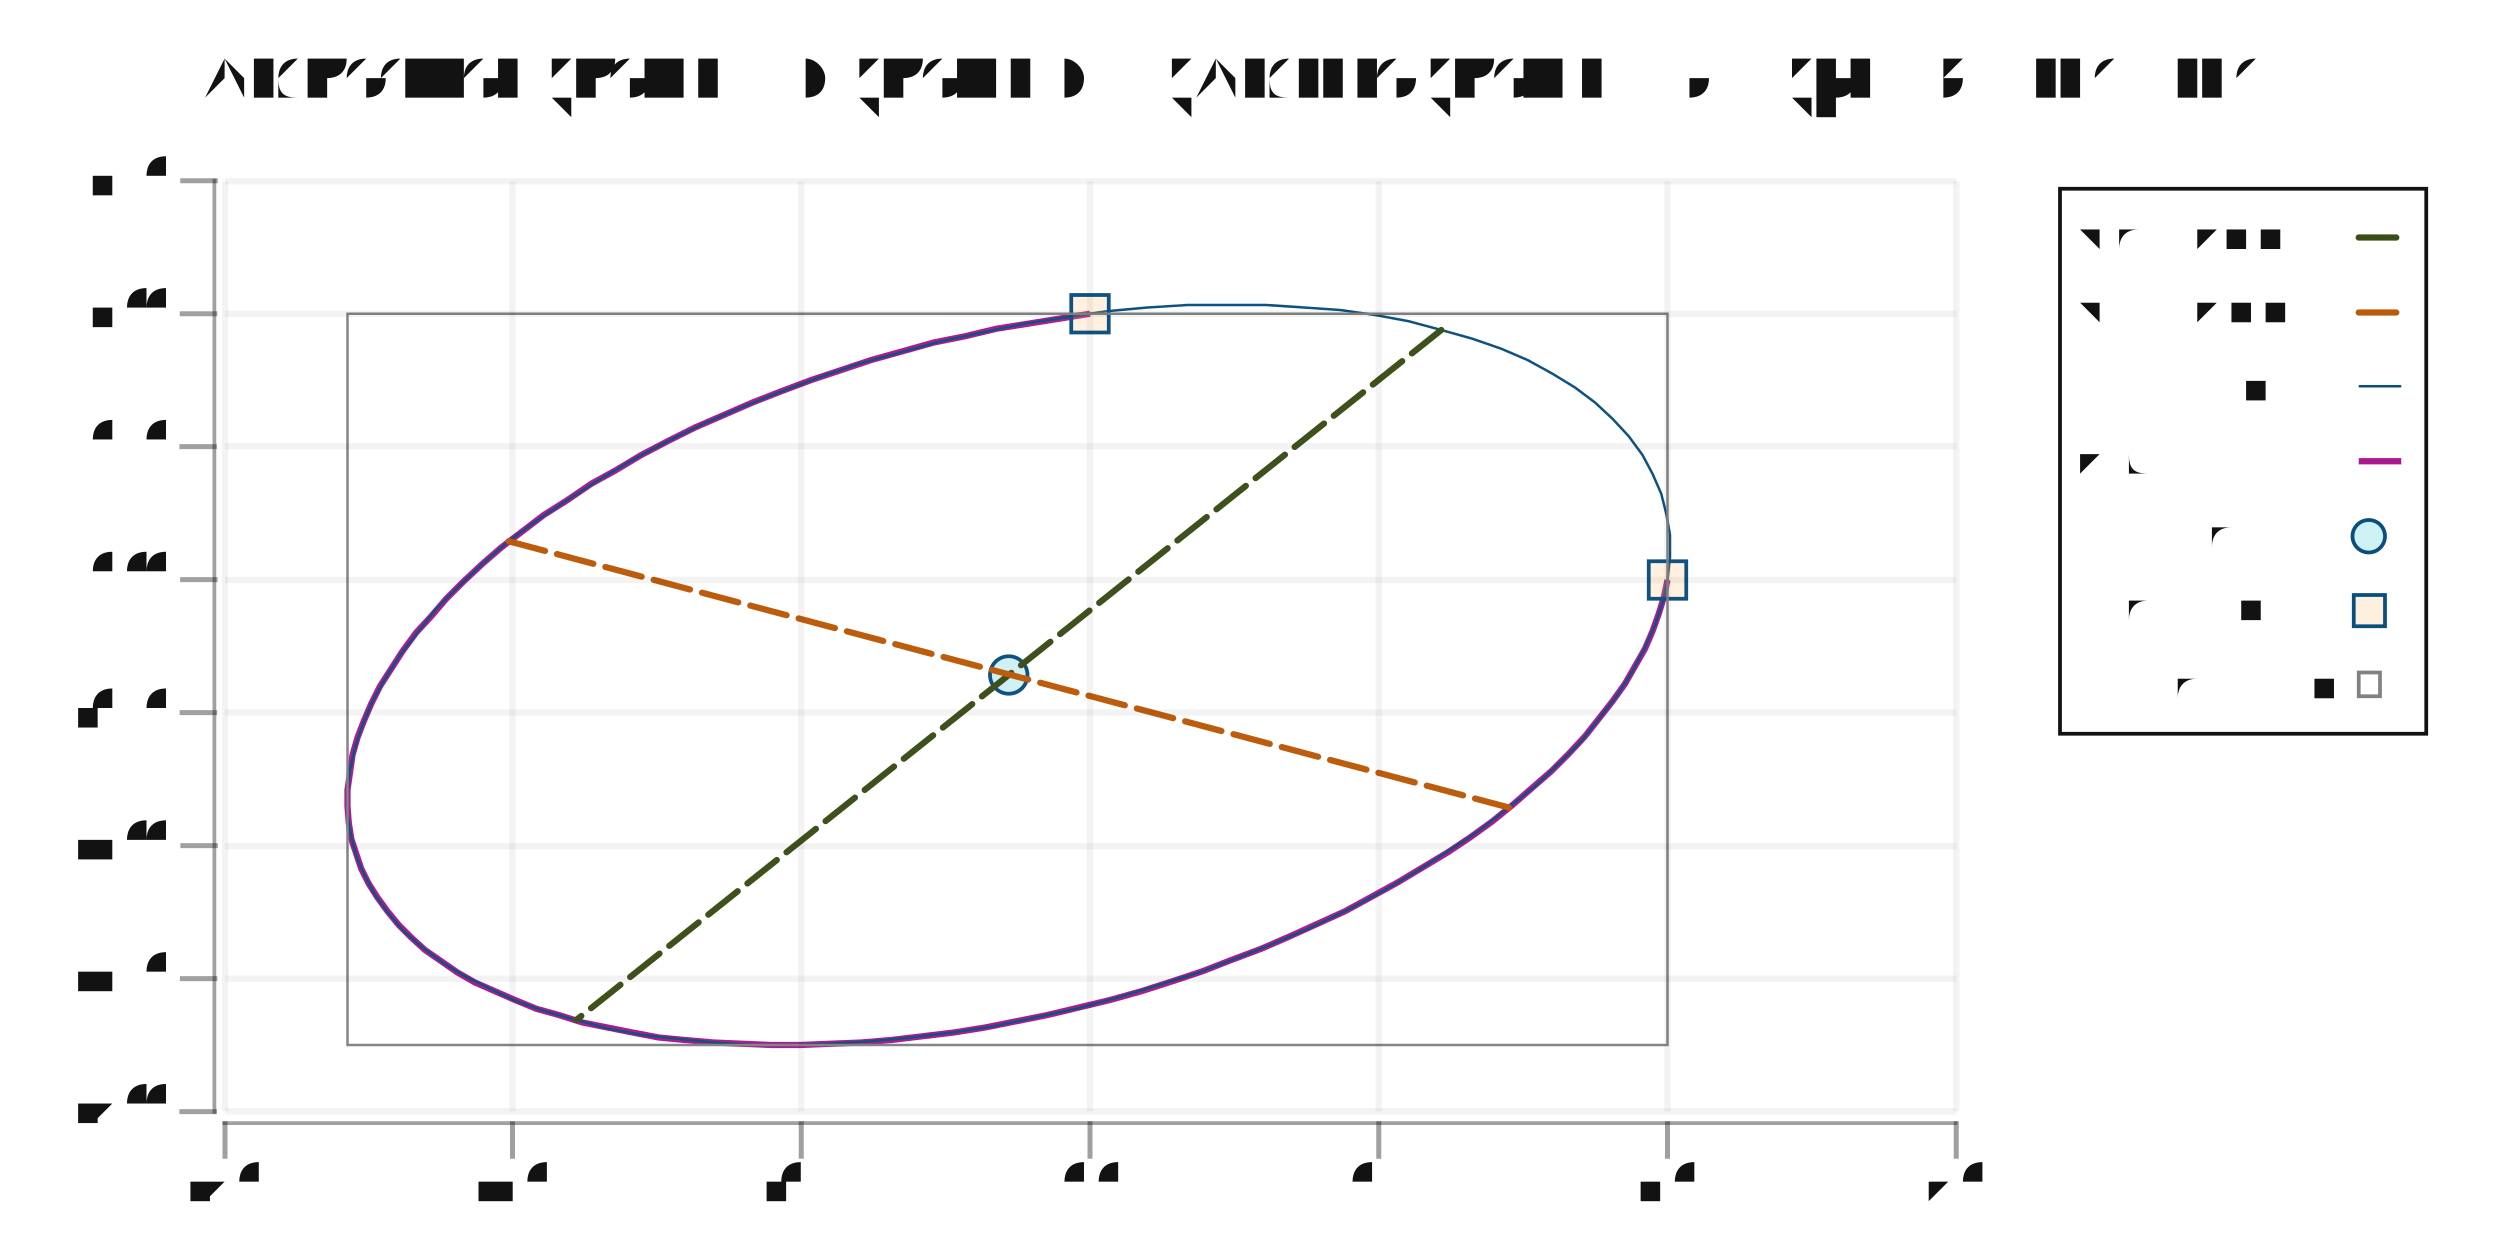
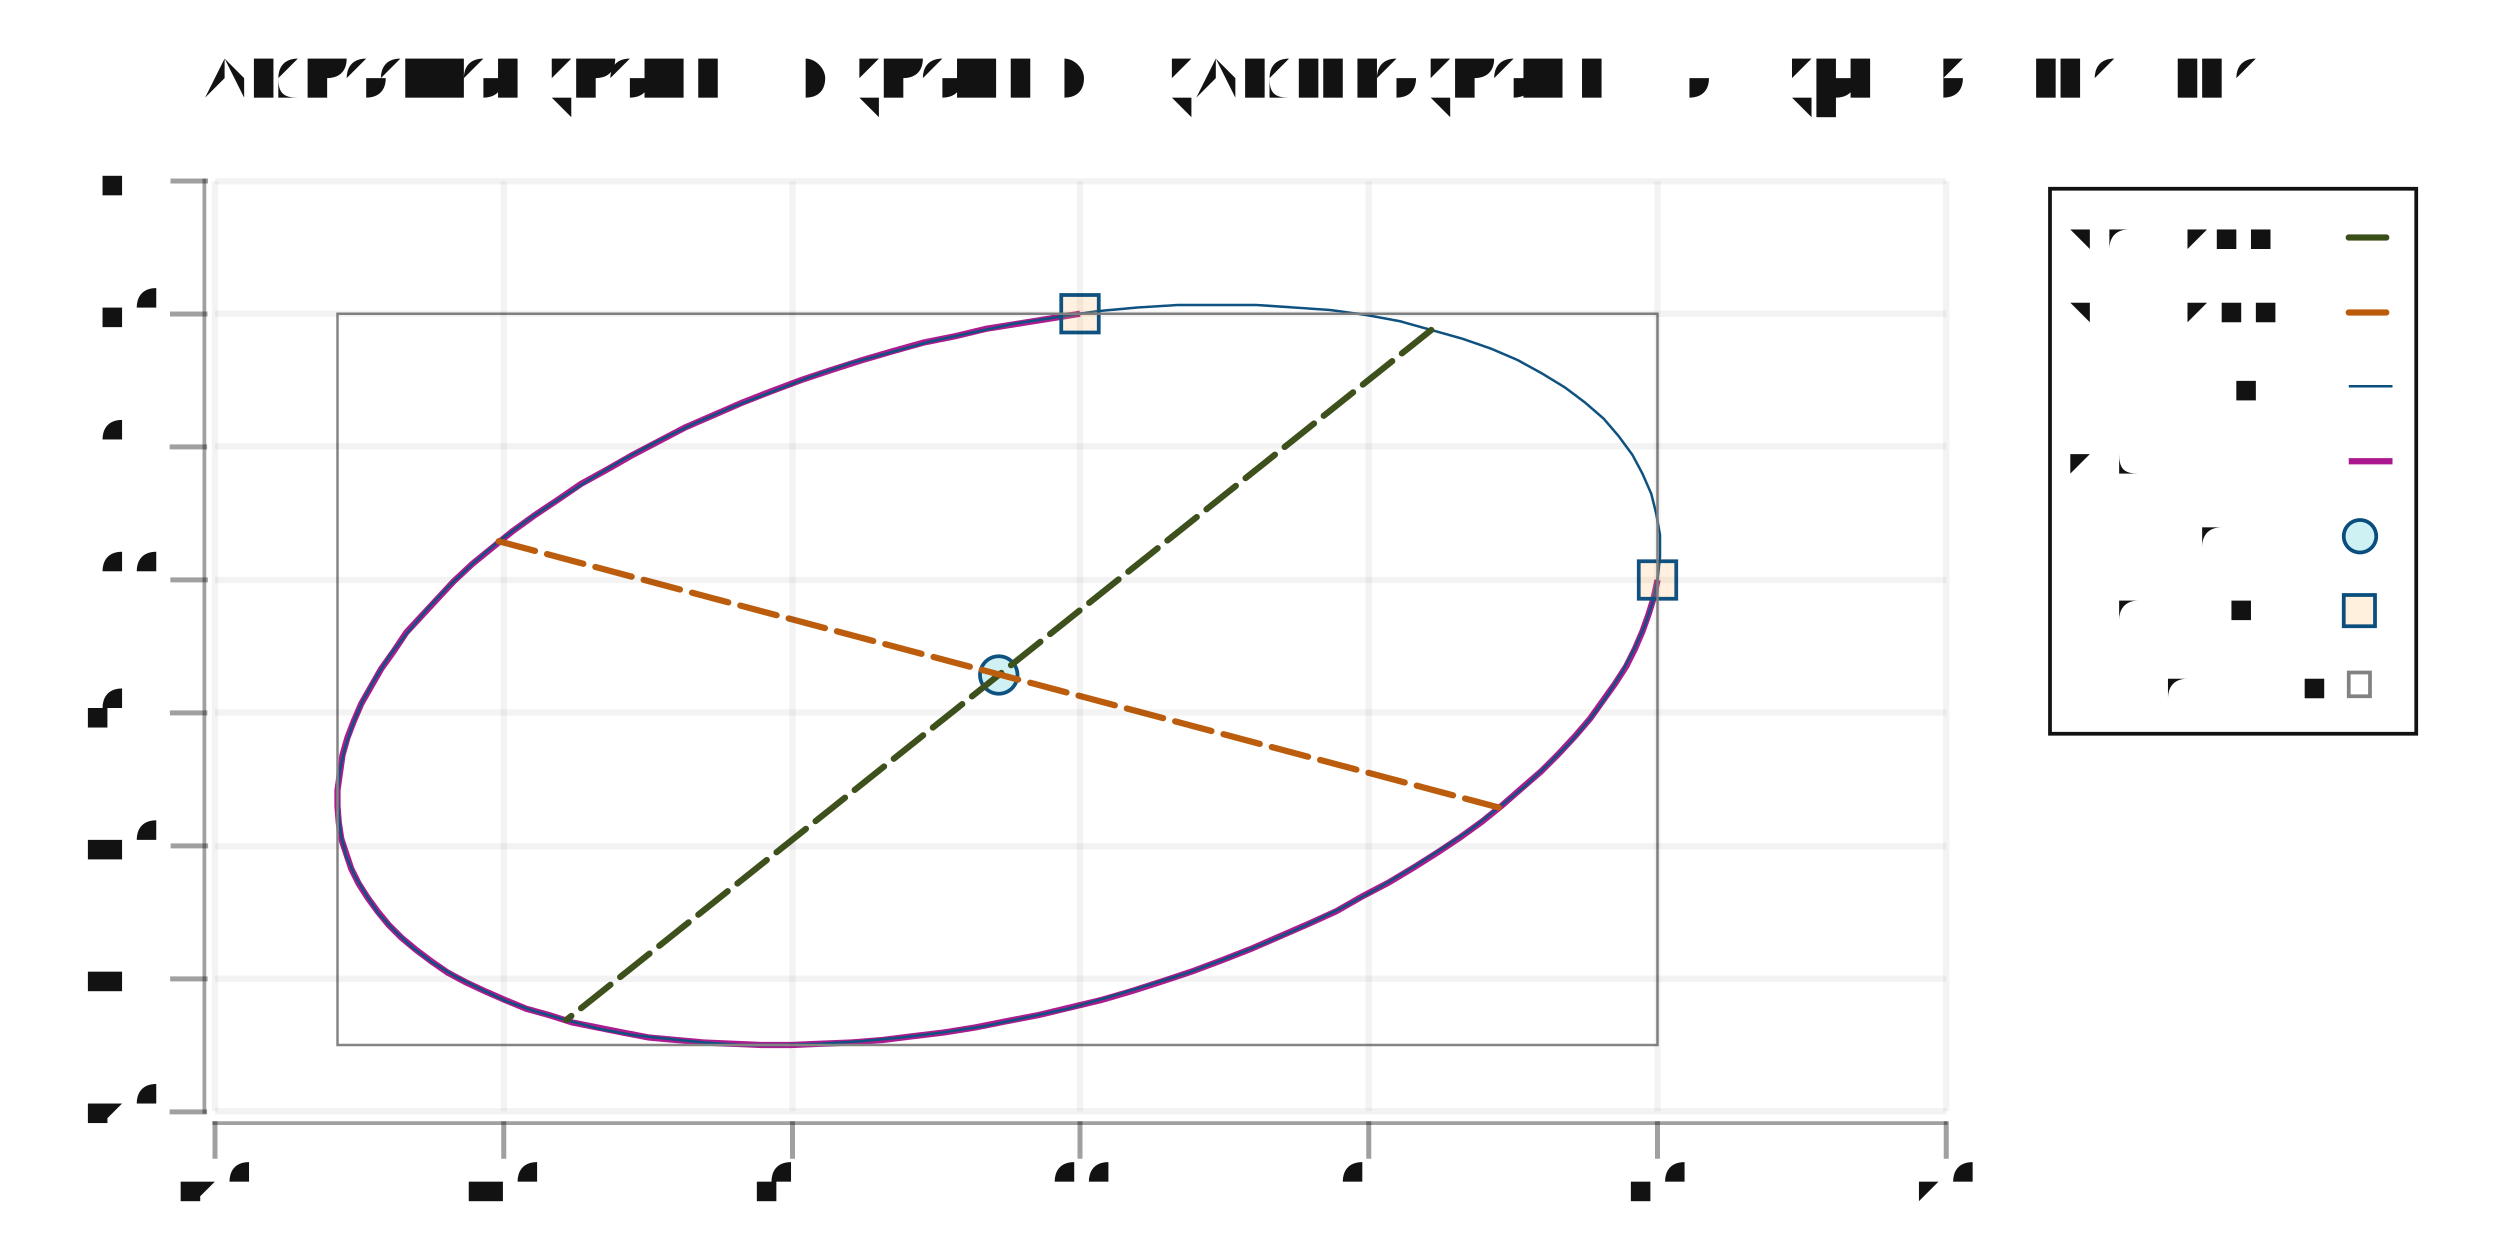
<svg xmlns="http://www.w3.org/2000/svg" height="300" viewBox="-1.0 -0.5 2.0 1.0" width="600">
  <style>svg {
  color-scheme: light dark;
}
{
  .canvas g, .title g, .axisbar g, .ticktext g, .tickglyph g, .ticklines g, .legendContent g text {
    fill: rgb(5%, 5%, 5%);
  }
  .ticklines g, .tickglyph g, .legendBorder g {
    stroke: rgb(5%, 5%, 5%);
  }
  .legendBorder g {
    fill: rgb(94%, 94%, 94%);
  }
}
@media (prefers-color-scheme:dark) {
  .canvas g, .title g, .axisbar g, .ticktext g, .tickglyph g, .ticklines g, .legendContent g text {
    fill: rgb(94%, 94%, 94%);
  }
  .ticklines g, .tickglyph g, .legendBorder g {
    stroke: rgb(94%, 94%, 94%);
  }
  .legendBorder g {
    fill: rgb(5%, 5%, 5%);
  }
}</style>
  <g class="chart">
    <g class="ellipse">
      <g fill="none" stroke="rgb(66%, 7%, 55%)" stroke-opacity="1.0" stroke-width="0.005">
-         <polyline points="0.334,-0.036 0.331,-0.022 0.327,-0.009 0.322,0.005 0.316,0.019 0.308,0.033 0.3,0.047 0.29,0.061 0.279,0.075 0.268,0.089 0.255,0.103 0.241,0.117 0.226,0.13 0.21,0.144 0.194,0.157 0.176,0.17 0.158,0.182 0.138,0.194 0.118,0.206 0.098,0.217 0.076,0.229 0.054,0.239 0.032,0.249 0.009,0.259 -0.015,0.268 -0.038,0.277 -0.062,0.285 -0.087,0.293 -0.112,0.3 -0.137,0.306 -0.162,0.312 -0.187,0.317 -0.212,0.322 -0.237,0.326 -0.262,0.329 -0.287,0.332 -0.311,0.334 -0.336,0.335 -0.36,0.336 -0.383,0.336 -0.406,0.335 -0.429,0.334 -0.452,0.332 -0.473,0.33 -0.494,0.326 -0.514,0.322 -0.534,0.318 -0.553,0.312 -0.571,0.307 -0.588,0.3 -0.604,0.293 -0.62,0.286 -0.634,0.278 -0.647,0.269 -0.66,0.26 -0.671,0.25 -0.681,0.24 -0.69,0.229 -0.698,0.218 -0.705,0.207 -0.711,0.195 -0.715,0.183 -0.719,0.171 -0.721,0.158 -0.722,0.145 -0.722,0.132 -0.72,0.118 -0.718,0.104 -0.714,0.09 -0.709,0.077 -0.703,0.063 -0.696,0.049 -0.687,0.035 -0.678,0.021 -0.667,0.006 -0.655,-0.007 -0.643,-0.021 -0.629,-0.035 -0.614,-0.049 -0.599,-0.062 -0.582,-0.075 -0.565,-0.088 -0.546,-0.1 -0.527,-0.113 -0.507,-0.124 -0.487,-0.136 -0.466,-0.147 -0.444,-0.158 -0.421,-0.168 -0.398,-0.178 -0.375,-0.187 -0.351,-0.196 -0.327,-0.204 -0.303,-0.212 -0.278,-0.219 -0.253,-0.226 -0.228,-0.231 -0.203,-0.237 -0.178,-0.241 -0.153,-0.245 -0.128,-0.249" />
+         <polyline points="0.326,-0.036 0.323,-0.022 0.319,-0.009 0.314,0.005 0.308,0.019 0.301,0.033 0.292,0.047 0.282,0.061 0.272,0.075 0.26,0.089 0.247,0.103 0.233,0.117 0.218,0.13 0.202,0.144 0.186,0.157 0.168,0.17 0.15,0.182 0.131,0.194 0.111,0.206 0.09,0.217 0.069,0.229 0.047,0.239 0.024,0.249 0.001,0.259 -0.022,0.268 -0.046,0.277 -0.07,0.285 -0.095,0.293 -0.119,0.3 -0.144,0.306 -0.169,0.312 -0.195,0.317 -0.22,0.322 -0.245,0.326 -0.27,0.329 -0.294,0.332 -0.319,0.334 -0.344,0.335 -0.367,0.336 -0.391,0.336 -0.414,0.335 -0.437,0.334 -0.459,0.332 -0.481,0.33 -0.502,0.326 -0.522,0.322 -0.542,0.318 -0.561,0.312 -0.579,0.307 -0.596,0.3 -0.612,0.293 -0.627,0.286 -0.642,0.278 -0.655,0.269 -0.667,0.26 -0.679,0.25 -0.689,0.24 -0.698,0.229 -0.706,0.218 -0.713,0.207 -0.719,0.195 -0.723,0.183 -0.727,0.171 -0.729,0.158 -0.73,0.145 -0.73,0.132 -0.728,0.118 -0.726,0.104 -0.722,0.09 -0.717,0.077 -0.711,0.063 -0.703,0.049 -0.695,0.035 -0.685,0.021 -0.675,0.006 -0.663,-0.007 -0.65,-0.021 -0.637,-0.035 -0.622,-0.049 -0.606,-0.062 -0.59,-0.075 -0.572,-0.088 -0.554,-0.1 -0.535,-0.113 -0.515,-0.124 -0.494,-0.136 -0.473,-0.147 -0.452,-0.158 -0.429,-0.168 -0.406,-0.178 -0.383,-0.187 -0.359,-0.196 -0.335,-0.204 -0.31,-0.212 -0.286,-0.219 -0.261,-0.226 -0.236,-0.231 -0.211,-0.237 -0.186,-0.241 -0.161,-0.245 -0.136,-0.249" />
      </g>
      <g fill="none" stroke="rgb(2%, 29%, 48%)" stroke-opacity="1.0" stroke-width="0.002">
-         <polyline points="0.153,-0.236 0.127,-0.243 0.1,-0.248 0.072,-0.252 0.043,-0.254 0.013,-0.256 -0.018,-0.256 -0.05,-0.256 -0.082,-0.254 -0.115,-0.251 -0.148,-0.246 -0.181,-0.241 -0.214,-0.234 -0.247,-0.227 -0.28,-0.218 -0.313,-0.209 -0.345,-0.198 -0.377,-0.186 -0.407,-0.174 -0.437,-0.161 -0.466,-0.147 -0.494,-0.132 -0.521,-0.116 -0.546,-0.1 -0.57,-0.084 -0.593,-0.067 -0.614,-0.049 -0.633,-0.031 -0.651,-0.013 -0.666,0.006 -0.68,0.024 -0.692,0.043 -0.702,0.061 -0.71,0.08 -0.716,0.098 -0.72,0.116 -0.722,0.134 -0.722,0.152 -0.719,0.169 -0.715,0.185 -0.708,0.201 -0.7,0.216 -0.689,0.231 -0.677,0.245 -0.662,0.258 -0.646,0.27 -0.628,0.281 -0.608,0.291 -0.587,0.301 -0.564,0.309 -0.539,0.316 -0.513,0.323 -0.486,0.328 -0.458,0.331 -0.429,0.334 -0.399,0.336 -0.368,0.336 -0.336,0.335 -0.304,0.333 -0.271,0.33 -0.238,0.326 -0.205,0.321 -0.172,0.314 -0.139,0.307 -0.106,0.298 -0.073,0.288 -0.041,0.278 -0.009,0.266 0.021,0.254 0.051,0.241 0.08,0.227 0.108,0.212 0.135,0.196 0.16,0.18 0.184,0.164 0.207,0.146 0.228,0.129 0.247,0.111 0.265,0.093 0.28,0.074 0.294,0.056 0.306,0.037 0.316,0.018 0.324,0 0.33,-0.018 0.334,-0.036 0.336,-0.054 0.336,-0.072 0.333,-0.089 0.329,-0.105 0.322,-0.121 0.314,-0.136 0.303,-0.151 0.29,-0.165 0.276,-0.178 0.26,-0.19 0.242,-0.201 0.222,-0.212 0.201,-0.221 0.178,-0.229 0.153,-0.236" />
+         <polyline points="0.145,-0.236 0.12,-0.243 0.093,-0.248 0.064,-0.252 0.035,-0.254 0.005,-0.256 -0.026,-0.256 -0.058,-0.256 -0.09,-0.254 -0.123,-0.251 -0.156,-0.246 -0.189,-0.241 -0.222,-0.234 -0.255,-0.227 -0.288,-0.218 -0.321,-0.209 -0.353,-0.198 -0.384,-0.186 -0.415,-0.174 -0.445,-0.161 -0.474,-0.147 -0.502,-0.132 -0.529,-0.116 -0.554,-0.1 -0.578,-0.084 -0.601,-0.067 -0.622,-0.049 -0.641,-0.031 -0.658,-0.013 -0.674,0.006 -0.688,0.024 -0.7,0.043 -0.71,0.061 -0.718,0.08 -0.724,0.098 -0.728,0.116 -0.73,0.134 -0.729,0.152 -0.727,0.169 -0.723,0.185 -0.716,0.201 -0.707,0.216 -0.697,0.231 -0.684,0.245 -0.67,0.258 -0.654,0.27 -0.636,0.281 -0.616,0.291 -0.595,0.301 -0.572,0.309 -0.547,0.316 -0.521,0.323 -0.494,0.328 -0.466,0.331 -0.437,0.334 -0.407,0.336 -0.376,0.336 -0.344,0.335 -0.312,0.333 -0.279,0.33 -0.246,0.326 -0.213,0.321 -0.179,0.314 -0.146,0.307 -0.114,0.298 -0.081,0.288 -0.049,0.278 -0.017,0.266 0.013,0.254 0.043,0.241 0.072,0.227 0.1,0.212 0.127,0.196 0.152,0.18 0.176,0.164 0.199,0.146 0.22,0.129 0.239,0.111 0.257,0.093 0.273,0.074 0.286,0.056 0.298,0.037 0.308,0.018 0.316,0 0.322,-0.018 0.326,-0.036 0.328,-0.054 0.328,-0.072 0.325,-0.089 0.321,-0.105 0.314,-0.121 0.306,-0.136 0.295,-0.151 0.283,-0.165 0.268,-0.178 0.252,-0.19 0.234,-0.201 0.214,-0.212 0.193,-0.221 0.17,-0.229 0.145,-0.236" />
      </g>
      <g fill="rgb(2%, 73%, 80%)" fill-opacity="0.2" stroke="rgb(2%, 29%, 48%)" stroke-opacity="1.0" stroke-width="0.003">
-         <circle cx="-0.193" cy="0.04" r="0.015" />
+         <circle cx="-0.201" cy="0.04" r="0.015" />
      </g>
      <g fill="rgb(100%, 71%, 35%)" fill-opacity="0.2" stroke="rgb(2%, 29%, 48%)" stroke-opacity="1.0" stroke-width="0.003">
-         <rect height="0.03" width="0.03" x="0.319" y="-0.051" />
-         <rect height="0.03" width="0.03" x="-0.143" y="-0.264" />
+         <rect height="0.03" width="0.03" x="0.311" y="-0.051" />
+         <rect height="0.03" width="0.03" x="-0.151" y="-0.264" />
      </g>
      <g fill="rgb(53%, 51%, 28%)" fill-opacity="0.00" stroke="rgb(50%, 50%, 50%)" stroke-opacity="1.0" stroke-width="0.002">
-         <rect height="0.585" width="1.056" x="-0.722" y="-0.249" />
+         <rect height="0.585" width="1.056" x="-0.73" y="-0.249" />
      </g>
      <g fill="none" stroke="rgb(21%, 29%, 7%)" stroke-dasharray="0.03 0.01" stroke-linecap="round" stroke-opacity="1.0" stroke-width="0.005">
-         <polyline points="0.153,-0.236 -0.539,0.316" />
+         <polyline points="0.145,-0.236 -0.547,0.316" />
      </g>
      <g fill="none" stroke="rgb(73%, 34%, 1%)" stroke-dasharray="0.03 0.01" stroke-linecap="round" stroke-opacity="1.0" stroke-width="0.005">
-         <polyline points="-0.593,-0.067 0.207,0.146" />
+         <polyline points="-0.601,-0.067 0.199,0.146" />
      </g>
    </g>
  </g>
  <g class="hud">
    <g class="frame">
      <g fill="rgb(100%, 100%, 100%)" fill-opacity="0.02" stroke="rgb(0%, 0%, 0%)" stroke-opacity="0" stroke-width="0">
-         <rect height="0.745" width="1.385" x="-0.82" y="-0.355" />
+         <rect height="0.745" width="1.385" x="-0.828" y="-0.355" />
      </g>
    </g>
    <g class="axis">
      <g class="ticks">
        <g class="tickglyph">
          <g fill="rgb(5%, 5%, 5%)" fill-opacity="0.4" stroke="rgb(5%, 5%, 5%)" stroke-opacity="0.4" stroke-width="0.004">
-             <g transform="rotate(-90.0, -0.8411, 0.3894)">
-               <polyline points="-0.841,0.404 -0.841,0.374" />
-             </g>
-             <g transform="rotate(-90.0, -0.8411, 0.283)">
-               <polyline points="-0.841,0.298 -0.841,0.268" />
-             </g>
-             <g transform="rotate(-90.0, -0.8411, 0.1766)">
-               <polyline points="-0.841,0.192 -0.841,0.162" />
-             </g>
-             <g transform="rotate(-90.0, -0.8411, 0.0702)">
-               <polyline points="-0.841,0.085 -0.841,0.055" />
-             </g>
-             <g transform="rotate(-90.0, -0.8411, -0.0362)">
-               <polyline points="-0.841,-0.021 -0.841,-0.051" />
-             </g>
-             <g transform="rotate(-90.0, -0.8411, -0.1426)">
-               <polyline points="-0.841,-0.128 -0.841,-0.158" />
-             </g>
-             <g transform="rotate(-90.0, -0.8411, -0.2489)">
-               <polyline points="-0.841,-0.234 -0.841,-0.264" />
-             </g>
-             <g transform="rotate(-90.0, -0.8411, -0.3553)">
-               <polyline points="-0.841,-0.34 -0.841,-0.37" />
+             <g transform="rotate(-90.0, -0.8489, 0.3894)">
+               <polyline points="-0.849,0.404 -0.849,0.374" />
+             </g>
+             <g transform="rotate(-90.0, -0.8489, 0.283)">
+               <polyline points="-0.849,0.298 -0.849,0.268" />
+             </g>
+             <g transform="rotate(-90.0, -0.8489, 0.1766)">
+               <polyline points="-0.849,0.192 -0.849,0.162" />
+             </g>
+             <g transform="rotate(-90.0, -0.8489, 0.0702)">
+               <polyline points="-0.849,0.085 -0.849,0.055" />
+             </g>
+             <g transform="rotate(-90.0, -0.8489, -0.0362)">
+               <polyline points="-0.849,-0.021 -0.849,-0.051" />
+             </g>
+             <g transform="rotate(-90.0, -0.8489, -0.1426)">
+               <polyline points="-0.849,-0.128 -0.849,-0.158" />
+             </g>
+             <g transform="rotate(-90.0, -0.8489, -0.2489)">
+               <polyline points="-0.849,-0.234 -0.849,-0.264" />
+             </g>
+             <g transform="rotate(-90.0, -0.8489, -0.3553)">
+               <polyline points="-0.849,-0.34 -0.849,-0.37" />
            </g>
          </g>
        </g>
        <g class="ticktext">
          <g fill="rgb(5%, 5%, 5%)" fill-opacity="1.0" font-size="0.035" stroke="none" stroke-width="0.0" text-anchor="end">
-             <text x="-0.866" y="0.4">-2.00</text>
-             <text x="-0.866" y="0.293">-1.50</text>
-             <text x="-0.866" y="0.187">-1.00</text>
-             <text x="-0.866" y="0.081">-0.50</text>
-             <text x="-0.866" y="-0.026"> 0.00</text>
-             <text x="-0.866" y="-0.132"> 0.50</text>
-             <text x="-0.866" y="-0.239"> 1.00</text>
-             <text x="-0.866" y="-0.345"> 1.50</text>
+             <text x="-0.874" y="0.4">-2.0</text>
+             <text x="-0.874" y="0.293">-1.5</text>
+             <text x="-0.874" y="0.187">-1.0</text>
+             <text x="-0.874" y="0.081">-0.5</text>
+             <text x="-0.874" y="-0.026"> 0.0</text>
+             <text x="-0.874" y="-0.132"> 0.5</text>
+             <text x="-0.874" y="-0.239"> 1.0</text>
+             <text x="-0.874" y="-0.345"> 1.5</text>
          </g>
        </g>
        <g class="ticklines">
          <g fill="none" stroke="rgb(5%, 5%, 5%)" stroke-opacity="0.05" stroke-width="0.005">
-             <polyline points="-0.82,0.389 0.565,0.389" />
-             <polyline points="-0.82,0.283 0.565,0.283" />
-             <polyline points="-0.82,0.177 0.565,0.177" />
-             <polyline points="-0.82,0.07 0.565,0.07" />
-             <polyline points="-0.82,-0.036 0.565,-0.036" />
-             <polyline points="-0.82,-0.143 0.565,-0.143" />
-             <polyline points="-0.82,-0.249 0.565,-0.249" />
-             <polyline points="-0.82,-0.355 0.565,-0.355" />
+             <polyline points="-0.828,0.389 0.557,0.389" />
+             <polyline points="-0.828,0.283 0.557,0.283" />
+             <polyline points="-0.828,0.177 0.557,0.177" />
+             <polyline points="-0.828,0.07 0.557,0.07" />
+             <polyline points="-0.828,-0.036 0.557,-0.036" />
+             <polyline points="-0.828,-0.143 0.557,-0.143" />
+             <polyline points="-0.828,-0.249 0.557,-0.249" />
+             <polyline points="-0.828,-0.355 0.557,-0.355" />
          </g>
        </g>
      </g>
      <g class="axisbar">
        <g fill="rgb(5%, 5%, 5%)" fill-opacity="0.4" stroke="rgb(0%, 0%, 0%)" stroke-opacity="0" stroke-width="0">
-           <rect height="0.748" width="0.003" x="-0.83" y="-0.357" />
+           <rect height="0.748" width="0.003" x="-0.838" y="-0.357" />
        </g>
      </g>
    </g>
    <g class="axis">
      <g class="ticks">
        <g class="tickglyph">
          <g fill="rgb(5%, 5%, 5%)" fill-opacity="0.4" stroke="rgb(5%, 5%, 5%)" stroke-opacity="0.4" stroke-width="0.004">
-             <polyline points="-0.82,0.427 -0.82,0.397" />
-             <polyline points="-0.59,0.427 -0.59,0.397" />
-             <polyline points="-0.359,0.427 -0.359,0.397" />
-             <polyline points="-0.128,0.427 -0.128,0.397" />
-             <polyline points="0.103,0.427 0.103,0.397" />
-             <polyline points="0.334,0.427 0.334,0.397" />
-             <polyline points="0.565,0.427 0.565,0.397" />
+             <polyline points="-0.828,0.427 -0.828,0.397" />
+             <polyline points="-0.597,0.427 -0.597,0.397" />
+             <polyline points="-0.366,0.427 -0.366,0.397" />
+             <polyline points="-0.136,0.427 -0.136,0.397" />
+             <polyline points="0.095,0.427 0.095,0.397" />
+             <polyline points="0.326,0.427 0.326,0.397" />
+             <polyline points="0.557,0.427 0.557,0.397" />
          </g>
        </g>
        <g class="ticktext">
          <g fill="rgb(5%, 5%, 5%)" fill-opacity="1.0" font-size="0.035" stroke="none" stroke-width="0.0" text-anchor="middle">
-             <text x="-0.82" y="0.459">-2.0</text>
-             <text x="-0.59" y="0.459">-1.0</text>
-             <text x="-0.359" y="0.459">-0.5</text>
-             <text x="-0.128" y="0.459"> 0.0</text>
-             <text x="0.103" y="0.459"> 0.5</text>
-             <text x="0.334" y="0.459"> 1.0</text>
-             <text x="0.565" y="0.459"> 2.0</text>
+             <text x="-0.828" y="0.459">-2.0</text>
+             <text x="-0.597" y="0.459">-1.0</text>
+             <text x="-0.366" y="0.459">-0.5</text>
+             <text x="-0.136" y="0.459"> 0.0</text>
+             <text x="0.095" y="0.459"> 0.5</text>
+             <text x="0.326" y="0.459"> 1.0</text>
+             <text x="0.557" y="0.459"> 2.0</text>
          </g>
        </g>
        <g class="ticklines">
          <g fill="none" stroke="rgb(5%, 5%, 5%)" stroke-opacity="0.05" stroke-width="0.005">
-             <polyline points="-0.82,0.389 -0.82,-0.355" />
-             <polyline points="-0.59,0.389 -0.59,-0.355" />
-             <polyline points="-0.359,0.389 -0.359,-0.355" />
-             <polyline points="-0.128,0.389 -0.128,-0.355" />
-             <polyline points="0.103,0.389 0.103,-0.355" />
-             <polyline points="0.334,0.389 0.334,-0.355" />
-             <polyline points="0.565,0.389 0.565,-0.355" />
+             <polyline points="-0.828,0.389 -0.828,-0.355" />
+             <polyline points="-0.597,0.389 -0.597,-0.355" />
+             <polyline points="-0.366,0.389 -0.366,-0.355" />
+             <polyline points="-0.136,0.389 -0.136,-0.355" />
+             <polyline points="0.095,0.389 0.095,-0.355" />
+             <polyline points="0.326,0.389 0.326,-0.355" />
+             <polyline points="0.557,0.389 0.557,-0.355" />
          </g>
        </g>
      </g>
      <g class="axisbar">
        <g fill="rgb(5%, 5%, 5%)" fill-opacity="0.4" stroke="rgb(0%, 0%, 0%)" stroke-opacity="0" stroke-width="0">
-           <rect height="0.003" width="1.388" x="-0.822" y="0.397" />
+           <rect height="0.003" width="1.388" x="-0.83" y="0.397" />
        </g>
      </g>
    </g>
    <g class="legend">
      <g class="legendBorder">
        <g fill="rgb(5%, 5%, 5%)" fill-opacity="0" stroke="rgb(5%, 5%, 5%)" stroke-opacity="1.0" stroke-width="0.003">
-           <rect height="0.436" width="0.293" x="0.648" y="-0.349" />
+           <rect height="0.436" width="0.293" x="0.64" y="-0.349" />
        </g>
      </g>
      <g class="legendContent">
        <g fill="rgb(5%, 5%, 5%)" fill-opacity="1.0" font-size="0.035" stroke="none" stroke-width="0.0" text-anchor="start">
-           <text x="0.665" y="0.057">Bounding Box</text>
+           <text x="0.657" y="0.057">Bounding Box</text>
        </g>
        <g fill="rgb(53%, 51%, 28%)" fill-opacity="0.00" stroke="rgb(50%, 50%, 50%)" stroke-opacity="1.0" stroke-width="0.003">
-           <rect height="0.019" width="0.017" x="0.887" y="0.038" />
-         </g>
-         <g fill="rgb(5%, 5%, 5%)" fill-opacity="1.0" font-size="0.035" stroke="none" stroke-width="0.0" text-anchor="start">
-           <text x="0.665" y="-0.003">Endpoints</text>
+           <rect height="0.019" width="0.017" x="0.879" y="0.038" />
+         </g>
+         <g fill="rgb(5%, 5%, 5%)" fill-opacity="1.0" font-size="0.035" stroke="none" stroke-width="0.0" text-anchor="start">
+           <text x="0.657" y="-0.003">Endpoints</text>
        </g>
        <g fill="rgb(100%, 71%, 35%)" fill-opacity="0.2" stroke="rgb(2%, 29%, 48%)" stroke-opacity="1.0" stroke-width="0.003">
-           <rect height="0.025" width="0.025" x="0.883" y="-0.024" />
-         </g>
-         <g fill="rgb(5%, 5%, 5%)" fill-opacity="1.0" font-size="0.035" stroke="none" stroke-width="0.0" text-anchor="start">
-           <text x="0.665" y="-0.062">Centroid</text>
+           <rect height="0.025" width="0.025" x="0.875" y="-0.024" />
+         </g>
+         <g fill="rgb(5%, 5%, 5%)" fill-opacity="1.0" font-size="0.035" stroke="none" stroke-width="0.0" text-anchor="start">
+           <text x="0.657" y="-0.062">Centroid</text>
        </g>
        <g fill="rgb(2%, 73%, 80%)" fill-opacity="0.2" stroke="rgb(2%, 29%, 48%)" stroke-opacity="1.0" stroke-width="0.003">
-           <circle cx="0.895" cy="-0.071" r="0.013" />
-         </g>
-         <g fill="rgb(5%, 5%, 5%)" fill-opacity="1.0" font-size="0.035" stroke="none" stroke-width="0.0" text-anchor="start">
-           <text x="0.665" y="-0.122">Arc</text>
+           <circle cx="0.888" cy="-0.071" r="0.013" />
+         </g>
+         <g fill="rgb(5%, 5%, 5%)" fill-opacity="1.0" font-size="0.035" stroke="none" stroke-width="0.0" text-anchor="start">
+           <text x="0.657" y="-0.122">Arc</text>
        </g>
        <g fill="none" stroke="rgb(66%, 7%, 55%)" stroke-opacity="1.0" stroke-width="0.005">
-           <polyline points="0.887,-0.131 0.921,-0.131" />
-         </g>
-         <g fill="rgb(5%, 5%, 5%)" fill-opacity="1.0" font-size="0.035" stroke="none" stroke-width="0.0" text-anchor="start">
-           <text x="0.665" y="-0.181">Full Ellipse</text>
+           <polyline points="0.879,-0.131 0.914,-0.131" />
+         </g>
+         <g fill="rgb(5%, 5%, 5%)" fill-opacity="1.0" font-size="0.035" stroke="none" stroke-width="0.0" text-anchor="start">
+           <text x="0.657" y="-0.181">Full Ellipse</text>
        </g>
        <g fill="none" stroke="rgb(2%, 29%, 48%)" stroke-opacity="1.0" stroke-width="0.002">
-           <polyline points="0.887,-0.191 0.921,-0.191" />
-         </g>
-         <g fill="rgb(5%, 5%, 5%)" fill-opacity="1.0" font-size="0.035" stroke="none" stroke-width="0.0" text-anchor="start">
-           <text x="0.665" y="-0.241">Minor Axis</text>
+           <polyline points="0.879,-0.191 0.914,-0.191" />
+         </g>
+         <g fill="rgb(5%, 5%, 5%)" fill-opacity="1.0" font-size="0.035" stroke="none" stroke-width="0.0" text-anchor="start">
+           <text x="0.657" y="-0.241">Minor Axis</text>
        </g>
        <g fill="none" stroke="rgb(73%, 34%, 1%)" stroke-dasharray="0.03 0.01" stroke-linecap="round" stroke-opacity="1.0" stroke-width="0.005">
-           <polyline points="0.887,-0.25 0.921,-0.25" />
-         </g>
-         <g fill="rgb(5%, 5%, 5%)" fill-opacity="1.0" font-size="0.035" stroke="none" stroke-width="0.0" text-anchor="start">
-           <text x="0.665" y="-0.3">Major Axis</text>
+           <polyline points="0.879,-0.25 0.914,-0.25" />
+         </g>
+         <g fill="rgb(5%, 5%, 5%)" fill-opacity="1.0" font-size="0.035" stroke="none" stroke-width="0.0" text-anchor="start">
+           <text x="0.657" y="-0.3">Major Axis</text>
        </g>
        <g fill="none" stroke="rgb(21%, 29%, 7%)" stroke-dasharray="0.03 0.01" stroke-linecap="round" stroke-opacity="1.0" stroke-width="0.005">
-           <polyline points="0.887,-0.31 0.921,-0.31" />
+           <polyline points="0.879,-0.31 0.914,-0.31" />
        </g>
      </g>
    </g>
    <g class="title">
      <g fill="rgb(5%, 5%, 5%)" fill-opacity="1.0" font-size="0.055" stroke="none" stroke-width="0.0" text-anchor="middle">
        <text x="0" y="-0.422">ArcPosition (Point 1 0) (Point 0 1) (ArcInfo (Point 1.5 1) (pi / 3) True True)</text>
      </g>
    </g>
    <g class="frame">
      <g fill="rgb(100%, 100%, 100%)" fill-opacity="0.02" stroke="rgb(0%, 0%, 0%)" stroke-opacity="0" stroke-width="0">
        <rect height="1.0" width="2.0" x="-1.0" y="-0.5" />
      </g>
    </g>
  </g>
</svg>
